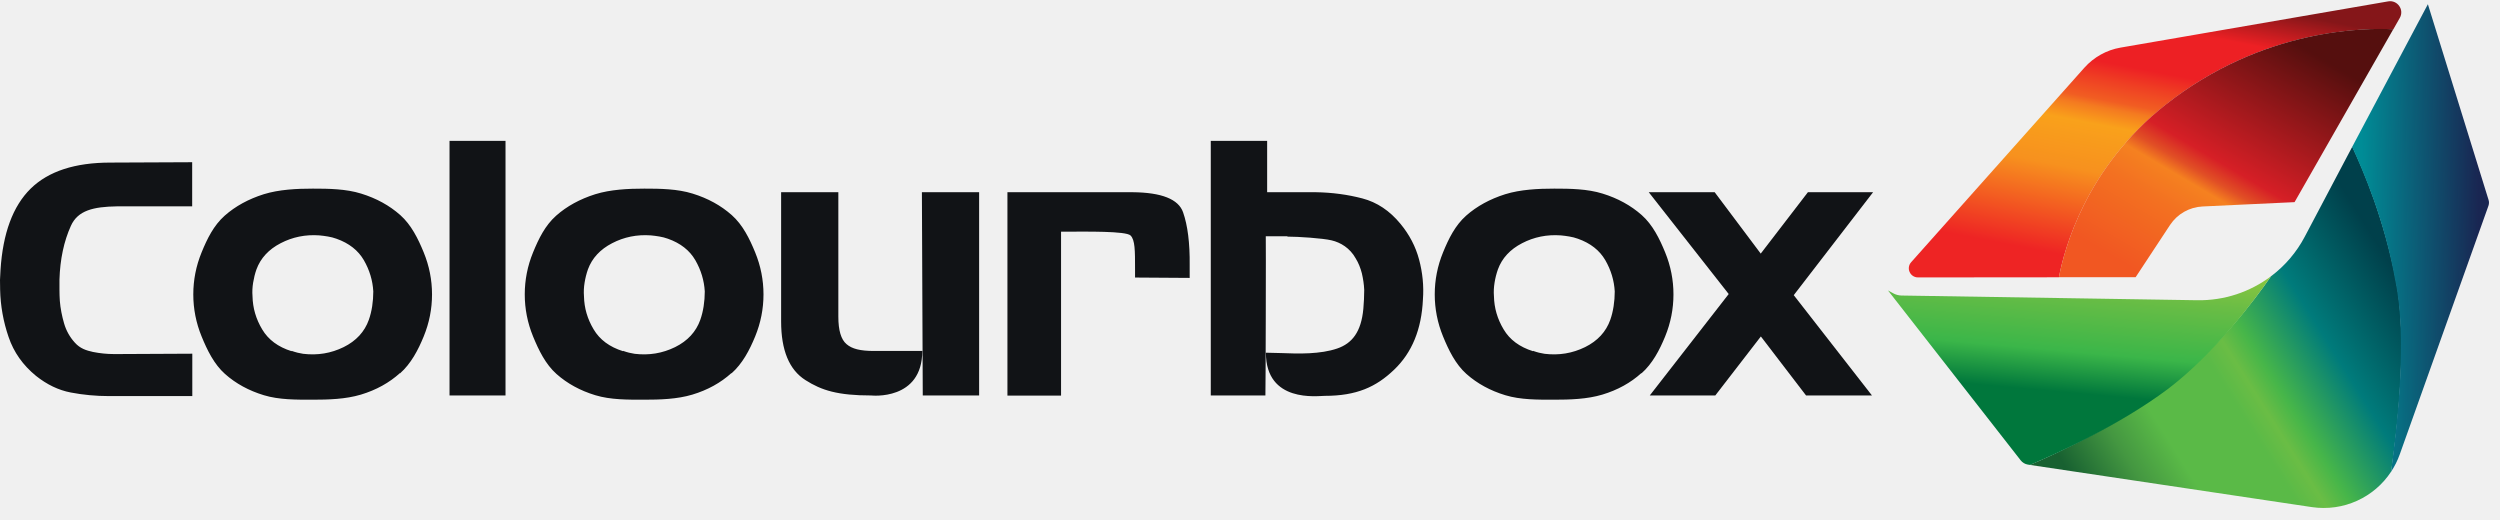
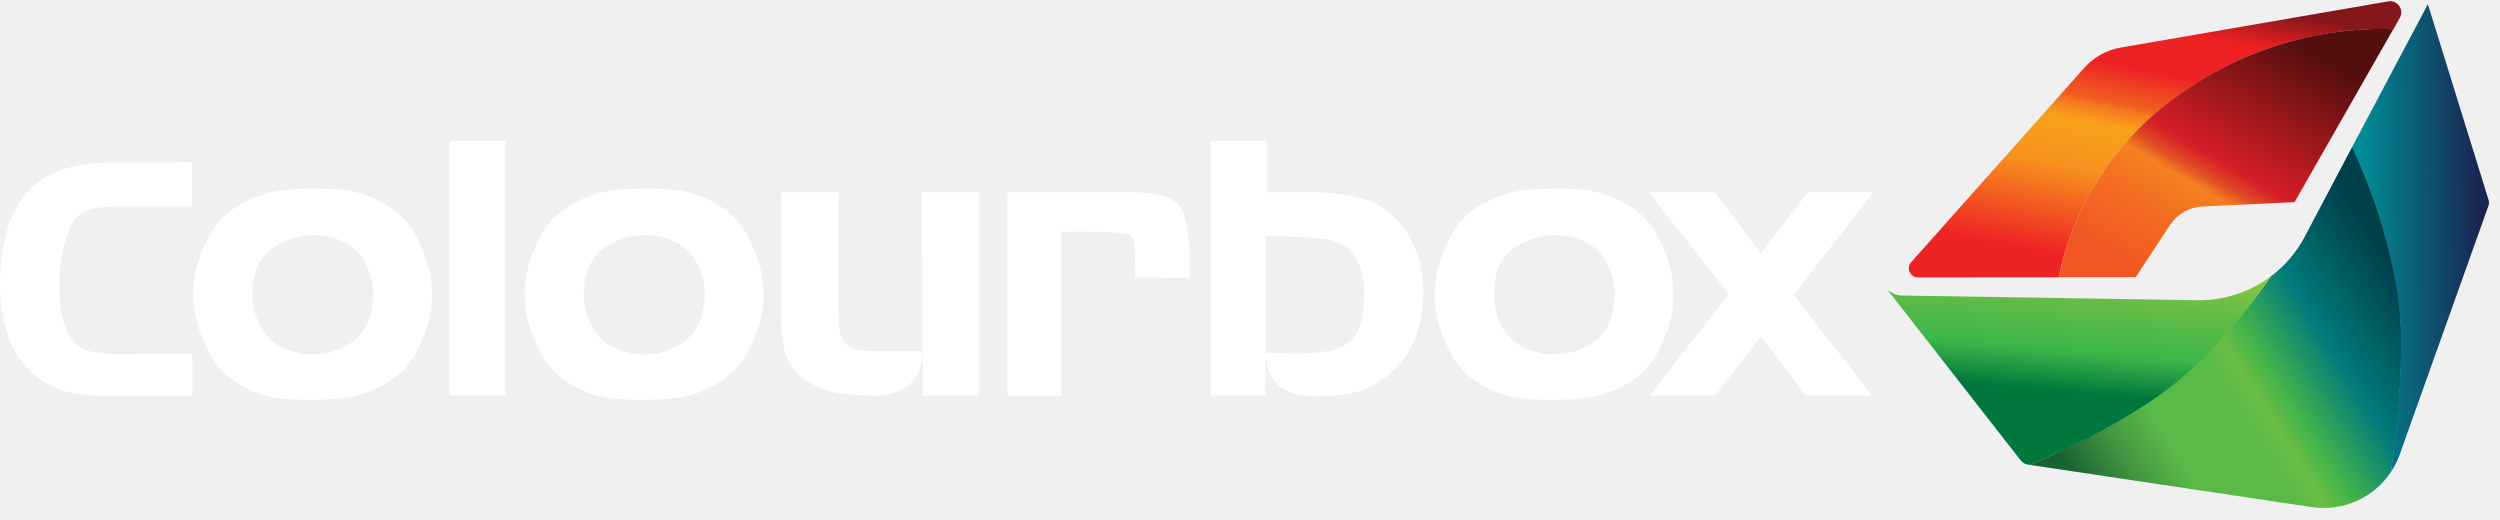
<svg xmlns="http://www.w3.org/2000/svg" width="154px" height="32px" viewBox="0 0 154 32" version="1.1">
  <defs>
    <linearGradient x1="12.684%" y1="93.517%" x2="101.173%" y2="39.517%" id="linearGradient-1">
      <stop stop-color="#186131" offset="0%" />
      <stop stop-color="#449741" offset="14.78%" />
      <stop stop-color="#5ABA47" offset="26.6%" />
      <stop stop-color="#5ABA47" offset="46.31%" />
      <stop stop-color="#6ABD45" offset="52.22%" />
      <stop stop-color="#47B649" offset="58.13%" />
      <stop stop-color="#007B7B" offset="75.37%" />
      <stop stop-color="#00404B" offset="100%" />
    </linearGradient>
    <linearGradient x1="41.889%" y1="60.728%" x2="58.848%" y2="-32.891%" id="linearGradient-2">
      <stop stop-color="#00773C" offset="0%" />
      <stop stop-color="#3BB649" offset="22.674%" />
      <stop stop-color="#6ABD45" offset="54.19%" />
      <stop stop-color="#8BC63F" offset="72.91%" />
      <stop stop-color="#9ECC3B" offset="77.34%" />
      <stop stop-color="#B3D335" offset="80.3%" />
      <stop stop-color="#A7CF3F" offset="84.24%" />
      <stop stop-color="#91C851" offset="100%" />
    </linearGradient>
    <linearGradient x1="92.651%" y1="47.897%" x2="7.801%" y2="51.401%" id="linearGradient-3">
      <stop stop-color="#192652" offset="0%" />
      <stop stop-color="#008C96" offset="100%" />
    </linearGradient>
    <linearGradient x1="33.825%" y1="92.652%" x2="65.481%" y2="0.429%" id="linearGradient-4">
      <stop stop-color="#EE2424" offset="0%" />
      <stop stop-color="#F14722" offset="10.18%" />
      <stop stop-color="#F14722" offset="10.18%" />
      <stop stop-color="#F14722" offset="10.18%" />
      <stop stop-color="#F7911E" offset="31.33%" />
      <stop stop-color="#F9A11B" offset="48.139%" />
      <stop stop-color="#F8941C" offset="50.315%" />
      <stop stop-color="#F8941C" offset="50.315%" />
      <stop stop-color="#F8941C" offset="50.315%" />
      <stop stop-color="#F47A20" offset="54.409%" />
      <stop stop-color="#F15D22" offset="57.131%" />
      <stop stop-color="#EF4023" offset="63.948%" />
      <stop stop-color="#ED2024" offset="70.5%" />
      <stop stop-color="#ED2024" offset="86.21%" />
      <stop stop-color="#851619" offset="100%" />
    </linearGradient>
    <linearGradient x1="16.333%" y1="91.845%" x2="79.525%" y2="12.508%" id="linearGradient-5">
      <stop stop-color="#F15722" offset="0%" />
      <stop stop-color="#F37121" offset="26.11%" />
      <stop stop-color="#F58120" offset="37.188%" />
      <stop stop-color="#E14F25" offset="42.158%" />
      <stop stop-color="#D61F26" offset="49.054%" />
      <stop stop-color="#550F0E" offset="100%" />
    </linearGradient>
  </defs>
  <g id="Anna" stroke="none" stroke-width="1" fill="none" fill-rule="evenodd">
    <g id="Desktop/Vector-Page" transform="translate(-165, -59)">
      <g id="SEARCH-BAR/filterOFF" transform="translate(0, 38)">
        <g id="SEARCH-BAR/NO-FILTERS">
          <g id="Group-2" transform="translate(165, 15)">
            <g id="Atoms/Logo/Extended/Black/Colour" transform="translate(0, 6)">
              <g id="Colourbox-logo-color">
-                 <g id="colourboxLogo-text" transform="translate(0, 8.632357)" fill="#111316">
+                 <g id="colourboxLogo-text" transform="translate(0, 8.632357)" fill="#fff">
                  <g id="Group">
                    <path d="M4.367,5.279 C3.938,6.226 3.701,7.334 3.663,8.587 L3.663,9.236 C3.663,9.457 3.671,9.679 3.686,9.908 C3.724,10.374 3.816,10.832 3.946,11.283 C4.076,11.734 4.298,12.131 4.611,12.475 C4.932,12.834 5.307,12.956 5.728,13.048 C6.148,13.132 6.584,13.178 7.02,13.178 L7.204,13.178 L11.846,13.155 L11.846,15.767 L6.722,15.767 C5.904,15.767 5.116,15.691 4.359,15.546 C3.602,15.401 2.891,15.057 2.218,14.522 C1.415,13.865 0.849,13.071 0.528,12.123 C0.206,11.184 0.031,10.214 0.008,9.221 C-2.2565283e-14,9.014 -2.2565283e-14,8.808 -2.2565283e-14,8.609 C0.008,8.411 0.015,8.205 0.031,8.006 C0.176,5.729 0.795,4.064 1.889,2.987 C2.982,1.917 4.619,1.383 6.798,1.383 L11.838,1.36 L11.838,4.079 L7.204,4.079 C5.743,4.102 4.795,4.331 4.367,5.279 L4.367,5.279 Z M27.691,15.729 L27.691,0.046 L31.14,0.046 L31.14,15.729 L27.691,15.729 Z M56.812,12.987 L53.844,12.987 C52.98,12.987 52.483,12.857 52.147,12.567 C51.81,12.284 51.642,11.719 51.642,10.878 L51.642,3.208 L48.117,3.208 L48.117,11.169 C48.117,12.941 48.614,14.148 49.615,14.782 C50.61,15.416 51.604,15.729 53.676,15.729 C53.661,15.729 56.812,16.073 56.812,12.987 Z M56.789,3.208 L56.842,15.729 L60.314,15.729 L60.314,3.208 L56.789,3.208 Z M69.766,3.208 C71.556,3.224 72.596,3.636 72.878,4.446 C73.161,5.256 73.299,6.341 73.284,7.7 L73.284,8.487 L69.919,8.464 L69.919,7.945 C69.919,6.791 69.919,6.157 69.644,5.875 C69.368,5.592 66.86,5.638 65.713,5.638 L65.361,5.638 L65.361,15.737 L62.058,15.737 L62.058,3.208 L69.766,3.208 L69.766,3.208 Z M87.416,7.357 C87.202,6.554 86.819,5.821 86.269,5.156 C85.604,4.347 84.824,3.827 83.921,3.59 C83.019,3.354 82.063,3.224 81.053,3.208 L78.056,3.208 L78.056,0.046 L74.584,0.046 L74.584,15.729 L77.949,15.729 C77.964,15.729 77.987,5.92 77.972,5.92 L79.302,5.92 L79.302,5.943 C79.968,5.943 81.482,6.043 82.025,6.173 C82.575,6.302 83.156,6.646 83.508,7.28 C83.684,7.563 83.806,7.876 83.891,8.205 C83.967,8.533 84.021,8.877 84.036,9.228 C84.036,9.419 84.028,9.61 84.021,9.809 C84.013,10.007 83.998,10.198 83.982,10.389 C83.852,11.818 83.286,12.521 82.376,12.834 C81.336,13.193 79.99,13.162 78.927,13.117 C78.683,13.109 78.186,13.094 77.979,13.094 C77.979,16.203 81.168,15.752 81.604,15.752 C83.569,15.752 84.77,15.202 85.871,14.148 C86.98,13.094 87.569,11.65 87.653,9.809 C87.714,8.976 87.63,8.159 87.416,7.357 Z M101.112,14.347 C100.447,14.95 99.644,15.393 98.703,15.676 C97.763,15.958 96.715,15.989 95.721,15.989 C94.719,15.989 93.664,15.997 92.731,15.714 C91.798,15.431 91.003,14.996 90.337,14.408 C89.657,13.804 89.236,12.933 88.892,12.093 C88.548,11.253 88.38,10.389 88.38,9.503 C88.38,8.617 88.548,7.754 88.892,6.914 C89.236,6.073 89.634,5.256 90.314,4.652 C90.98,4.064 91.783,3.629 92.723,3.331 C93.664,3.04 94.75,2.987 95.744,2.987 C96.723,2.987 97.786,3.002 98.719,3.293 C99.659,3.583 100.462,4.026 101.128,4.614 C101.808,5.218 102.229,6.073 102.573,6.914 C102.917,7.754 103.085,8.617 103.085,9.503 C103.085,10.389 102.917,11.253 102.573,12.093 C102.229,12.933 101.793,13.766 101.112,14.369 L101.112,14.347 L101.112,14.347 Z M94.429,12.979 C94.559,13.025 94.681,13.063 94.803,13.094 C94.926,13.124 95.04,13.147 95.147,13.162 C96.034,13.269 96.86,13.132 97.64,12.75 C98.413,12.368 98.933,11.803 99.193,11.069 C99.285,10.81 99.353,10.527 99.399,10.229 C99.445,9.931 99.468,9.625 99.468,9.32 C99.43,8.648 99.239,8.006 98.887,7.395 C98.535,6.791 97.977,6.348 97.197,6.073 C97.029,6.012 96.853,5.966 96.669,5.936 C96.486,5.905 96.31,5.882 96.141,5.867 C95.293,5.806 94.497,5.966 93.763,6.348 C93.021,6.73 92.524,7.273 92.272,7.96 C92.18,8.22 92.111,8.495 92.065,8.778 C92.02,9.06 92.004,9.343 92.027,9.618 C92.043,10.344 92.241,11.023 92.624,11.658 C92.998,12.292 93.603,12.742 94.436,13.002 L94.436,12.979 L94.429,12.979 L94.429,12.979 Z M45.058,14.347 C44.392,14.95 43.589,15.393 42.649,15.676 C41.708,15.958 40.661,15.989 39.666,15.989 C38.665,15.989 37.609,15.997 36.676,15.714 C35.743,15.431 34.948,14.996 34.283,14.408 C33.602,13.804 33.182,12.933 32.837,12.093 C32.493,11.253 32.325,10.389 32.325,9.503 C32.325,8.617 32.493,7.754 32.837,6.914 C33.182,6.073 33.579,5.256 34.26,4.652 C34.925,4.064 35.728,3.629 36.669,3.331 C37.609,3.04 38.695,2.987 39.689,2.987 C40.668,2.987 41.731,3.002 42.664,3.293 C43.605,3.583 44.408,4.026 45.073,4.614 C45.754,5.218 46.174,6.073 46.518,6.914 C46.862,7.754 47.031,8.617 47.031,9.503 C47.031,10.389 46.862,11.253 46.518,12.093 C46.174,12.933 45.738,13.766 45.058,14.369 L45.058,14.347 L45.058,14.347 Z M38.374,12.979 C38.504,13.025 38.626,13.063 38.749,13.094 C38.871,13.124 38.986,13.147 39.093,13.162 C39.98,13.269 40.806,13.132 41.586,12.75 C42.358,12.368 42.878,11.803 43.138,11.069 C43.23,10.81 43.299,10.527 43.345,10.229 C43.391,9.931 43.414,9.625 43.414,9.32 C43.375,8.648 43.184,8.006 42.832,7.395 C42.481,6.791 41.922,6.348 41.142,6.073 C40.974,6.012 40.798,5.966 40.615,5.936 C40.431,5.905 40.255,5.882 40.087,5.867 C39.238,5.806 38.443,5.966 37.709,6.348 C36.967,6.73 36.47,7.273 36.217,7.96 C36.126,8.22 36.057,8.495 36.011,8.778 C35.965,9.06 35.95,9.343 35.973,9.618 C35.988,10.344 36.187,11.023 36.569,11.658 C36.944,12.292 37.548,12.742 38.382,13.002 L38.382,12.979 L38.374,12.979 L38.374,12.979 Z M24.64,14.347 C23.974,14.95 23.171,15.393 22.231,15.676 C21.29,15.958 20.242,15.989 19.248,15.989 C18.246,15.989 17.191,15.997 16.258,15.714 C15.325,15.431 14.53,14.996 13.865,14.408 C13.184,13.804 12.763,12.933 12.419,12.093 C12.075,11.253 11.907,10.389 11.907,9.503 C11.907,8.617 12.075,7.754 12.419,6.914 C12.763,6.073 13.161,5.256 13.842,4.652 C14.507,4.064 15.31,3.629 16.25,3.331 C17.191,3.04 18.277,2.987 19.271,2.987 C20.25,2.987 21.313,3.002 22.246,3.293 C23.187,3.583 23.989,4.026 24.655,4.614 C25.335,5.218 25.756,6.073 26.1,6.914 C26.444,7.754 26.613,8.617 26.613,9.503 C26.613,10.389 26.444,11.253 26.1,12.093 C25.756,12.933 25.32,13.766 24.64,14.369 L24.64,14.347 L24.64,14.347 Z M17.956,12.979 C18.086,13.025 18.208,13.063 18.331,13.094 C18.453,13.124 18.568,13.147 18.675,13.162 C19.562,13.269 20.388,13.132 21.168,12.75 C21.94,12.368 22.46,11.803 22.72,11.069 C22.812,10.81 22.881,10.527 22.927,10.229 C22.972,9.931 22.995,9.625 22.995,9.32 C22.957,8.648 22.766,8.006 22.414,7.395 C22.062,6.791 21.504,6.348 20.724,6.073 C20.556,6.012 20.38,5.966 20.196,5.936 C20.013,5.905 19.837,5.882 19.669,5.867 C18.82,5.806 18.025,5.966 17.29,6.348 C16.549,6.73 16.052,7.273 15.799,7.96 C15.707,8.22 15.639,8.495 15.593,8.778 C15.547,9.06 15.532,9.343 15.555,9.618 C15.57,10.344 15.769,11.023 16.151,11.658 C16.526,12.292 17.13,12.742 17.963,13.002 L17.963,12.979 L17.956,12.979 L17.956,12.979 Z" id="Shape" />
                    <polygon id="Shape" points="105.624 3.208 108.461 6.99 111.367 3.208 115.382 3.208 110.495 9.549 115.313 15.729 111.253 15.729 108.469 12.093 105.662 15.729 101.625 15.729 106.488 9.48 101.563 3.208" />
                  </g>
                </g>
                <g id="bottom" transform="translate(116.2385, 0.229178)" fill-rule="nonzero">
                  <g id="Group">
                    <path d="M26.169,31.008 L8.802,28.41 C10.477,27.708 14.3,25.905 17.275,23.666 C20.219,21.451 22.667,18.227 23.653,16.791 C24.51,16.149 25.228,15.317 25.741,14.339 L28.662,8.808 C29.358,10.275 30.635,13.3 31.361,17.089 C32.057,20.611 31.469,25.951 31.056,28.823 C30.016,30.412 28.119,31.298 26.169,31.008 Z" id="Shape" fill="url(#linearGradient-1)" />
                    <path d="M17.29,23.743 C14.308,25.973 10.484,27.7 8.81,28.41 C8.756,28.403 8.664,28.387 8.664,28.387 C8.496,28.357 8.343,28.265 8.236,28.128 L0.061,17.662 L0.413,17.853 C0.558,17.929 0.719,17.968 0.879,17.975 L19.095,18.265 C20.778,18.296 22.376,17.754 23.661,16.783 C22.667,18.22 20.219,21.52 17.29,23.743 L17.29,23.743 Z" id="Shape" fill="url(#linearGradient-2)" />
                    <path d="M31.583,27.769 C31.446,28.151 31.27,28.502 31.048,28.834 C31.43,25.897 32.057,20.611 31.316,17.089 C30.643,13.292 29.327,10.313 28.654,8.823 L33.319,0.031 L37.059,12.093 C37.097,12.208 37.089,12.33 37.051,12.444 L31.583,27.769 Z" id="Shape" fill="url(#linearGradient-3)" />
                  </g>
                </g>
                <g id="up" transform="translate(117.5386, 0)" fill-rule="nonzero">
                  <g id="Group">
                    <path d="M30.291,1.1 L29.886,1.811 C28.218,1.719 21.848,1.719 15.853,6.463 C10.928,10.359 9.605,15.408 9.291,17.081 L0.612,17.089 C0.122,17.089 -0.138,16.516 0.191,16.149 L10.859,4.171 C11.44,3.522 12.228,3.079 13.084,2.933 L29.58,0.084 C30.146,-0.008 30.574,0.596 30.291,1.1 Z" id="Shape" fill="url(#linearGradient-4)" />
                    <path d="M29.886,1.803 L23.806,12.452 L18.139,12.719 C17.329,12.758 16.587,13.178 16.136,13.858 L14.017,17.074 L9.291,17.074 C9.605,15.393 10.936,10.344 15.853,6.455 C21.848,1.719 28.218,1.711 29.886,1.803 L29.886,1.803 Z" id="Shape" fill="url(#linearGradient-5)" />
                  </g>
                </g>
              </g>
            </g>
          </g>
        </g>
      </g>
    </g>
  </g>
</svg>
